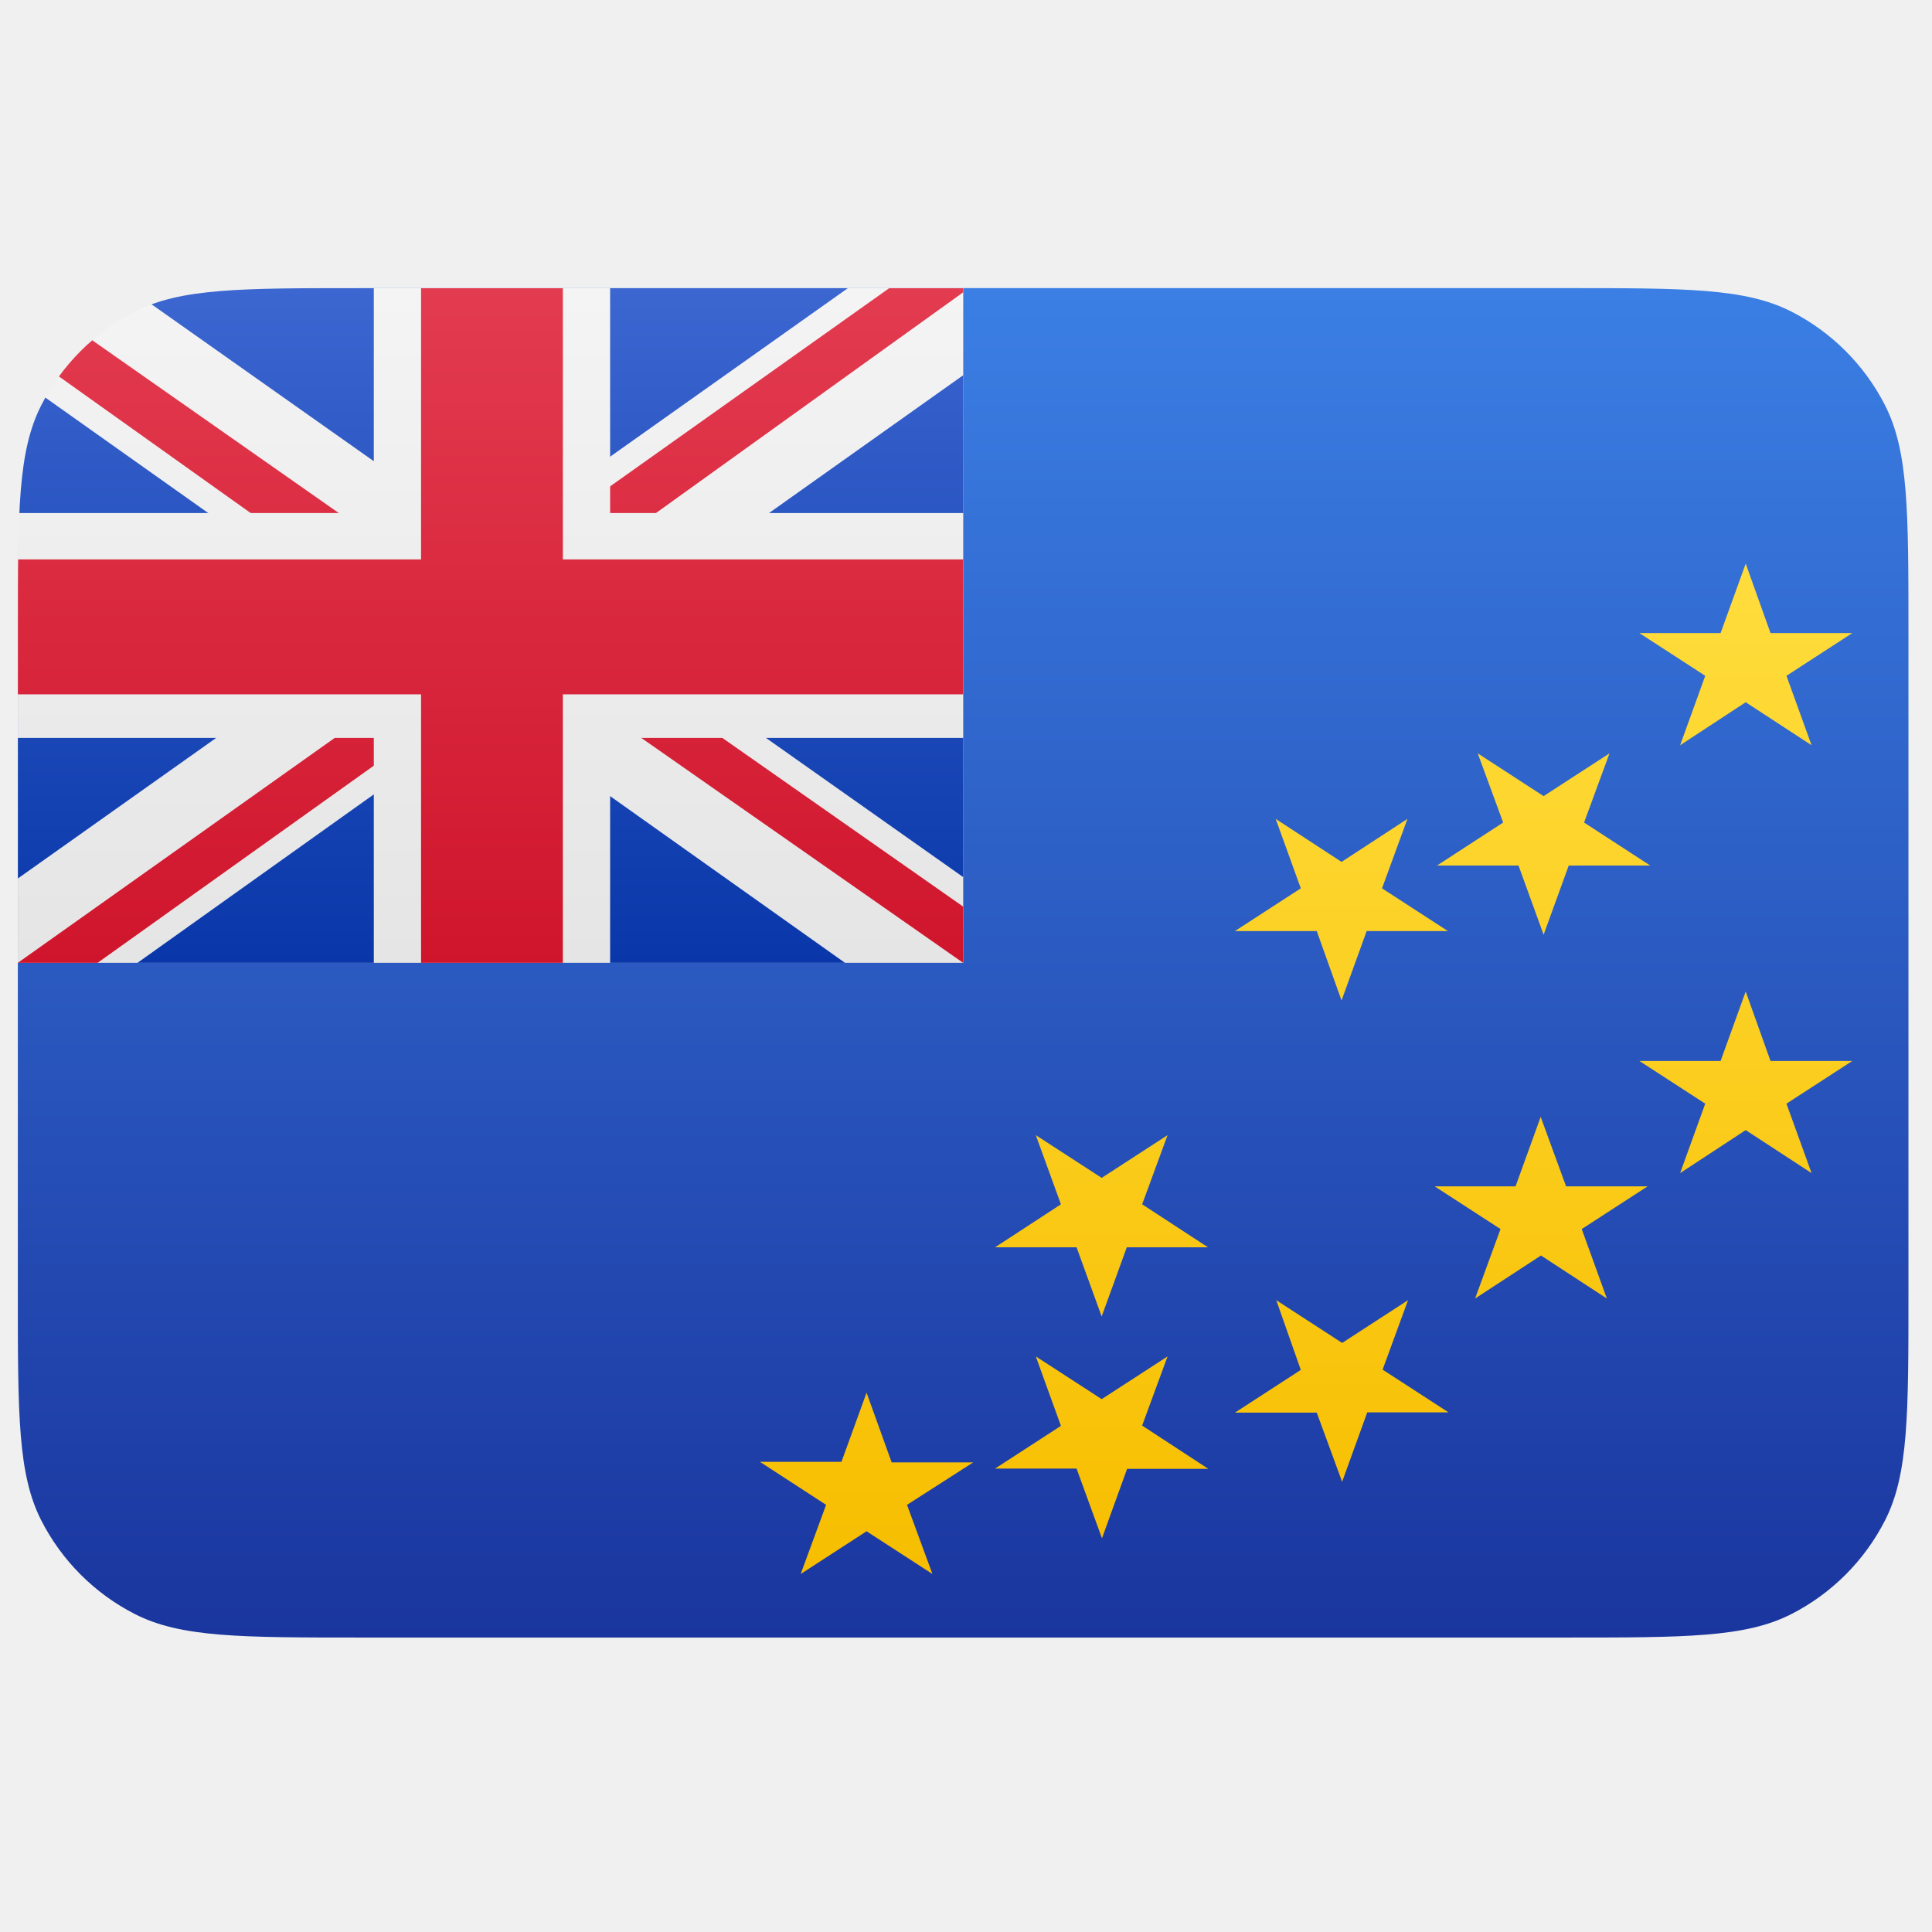
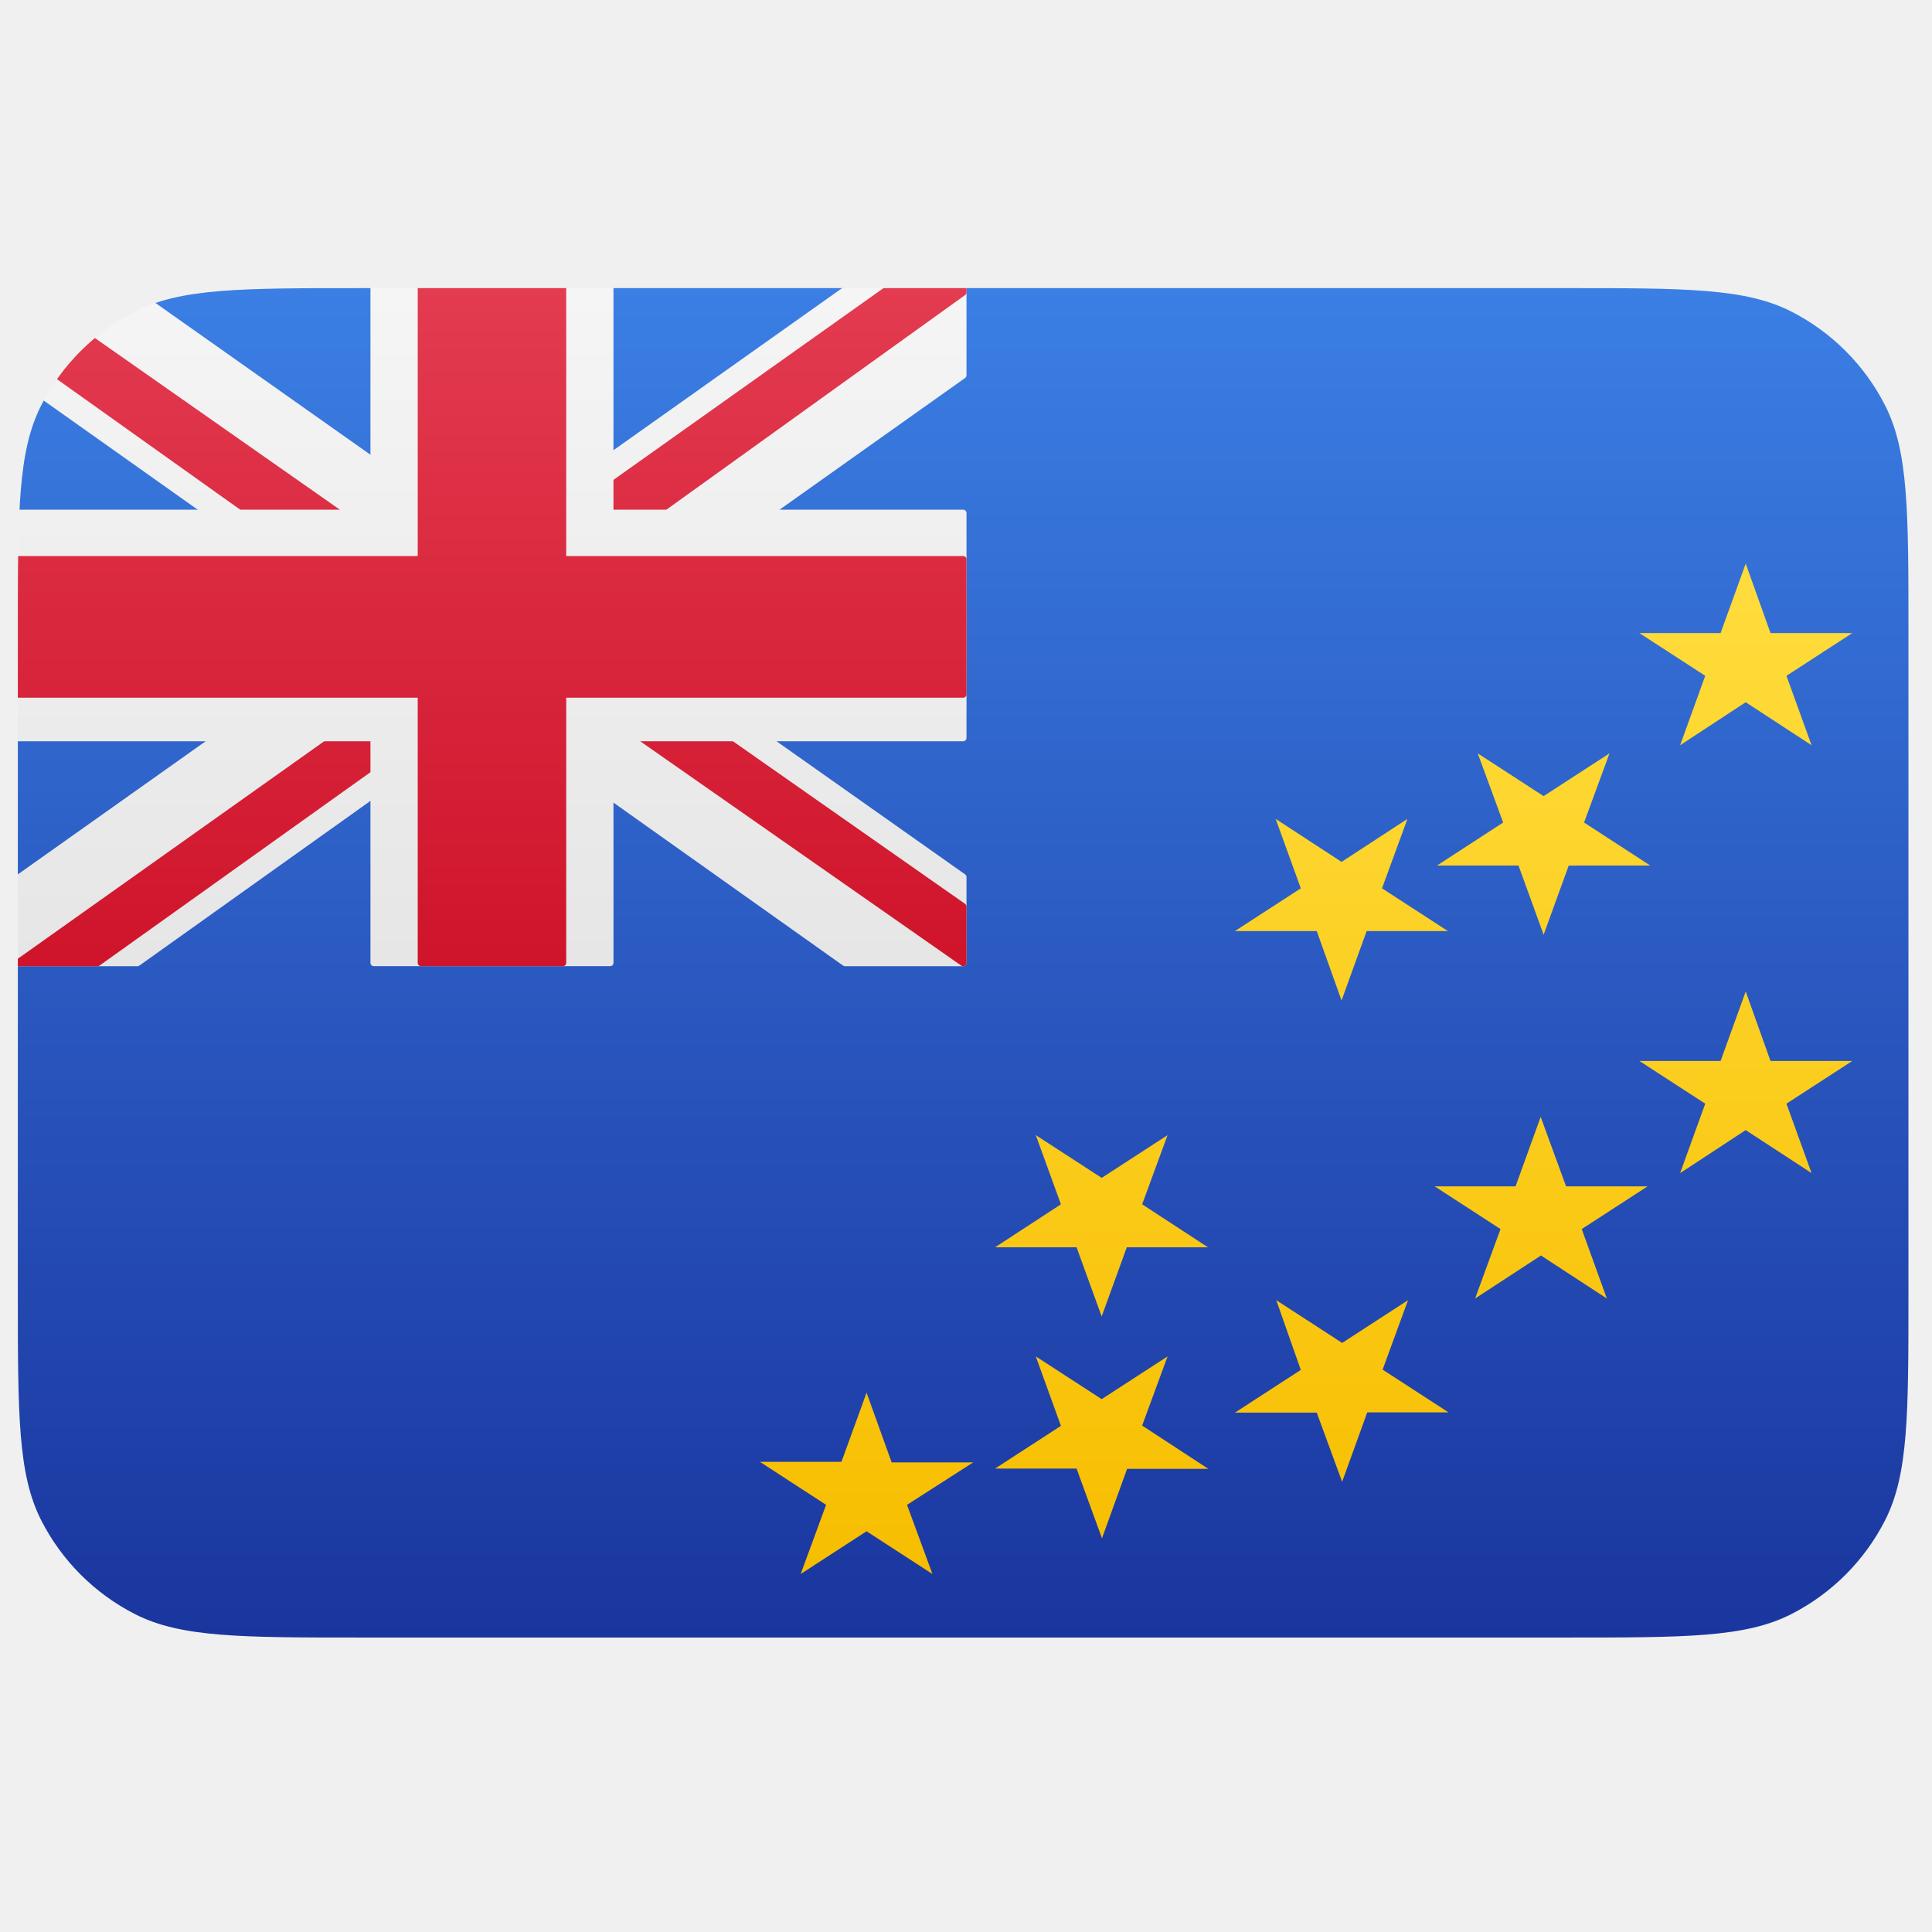
<svg xmlns="http://www.w3.org/2000/svg" viewBox="0 0 144 144" width="144" height="144">
  <defs>
    <mask id="tv-board" maskUnits="userSpaceOnUse" maskContentUnits="userSpaceOnUse" x="0" y="0" width="144" height="144" mask-type="alpha">
      <path d="M 116.645 21.474 c 8.961 0 13.441 0 16.864 1.744 a 16 16 0 0 1 6.992 6.992 c 1.744 3.423 1.744 7.903 1.744 16.864 L 142.245 96.453 c 0 8.961 0 13.441 -1.744 16.864 a 16 16 0 0 1 -6.992 6.992 c -3.423 1.744 -7.903 1.744 -16.864 1.744 L 26.929 122.053 c -8.961 0 -13.441 0 -16.864 -1.744 a 16 16 0 0 1 -6.992 -6.992 c -1.744 -3.423 -1.744 -7.903 -1.744 -16.864 L 1.329 47.075 c 0 -8.961 0 -13.441 1.744 -16.864 a 16 16 0 0 1 6.992 -6.992 c 3.423 -1.744 7.903 -1.744 16.864 -1.744 Z" fill="#FFFFFF" />
    </mask>
    <linearGradient id="tv-white" x1="72" y1="21.474" x2="72" y2="122.053" gradientUnits="userSpaceOnUse">
      <stop stop-color="#F5F5F5" />
      <stop offset="1" stop-color="#E6E6E6" />
    </linearGradient>
    <linearGradient id="tv-blue" x1="72" y1="21.474" x2="72" y2="122.053" gradientUnits="userSpaceOnUse">
      <stop stop-color="#3B7FE4" />
      <stop offset="1" stop-color="#1A359E" />
    </linearGradient>
    <linearGradient id="tv-yellow" x1="72" y1="42.009" x2="72" y2="117.317" gradientUnits="userSpaceOnUse">
      <stop stop-color="#FFDD3D" />
      <stop offset="1" stop-color="#F7BE00" />
    </linearGradient>
    <linearGradient id="tv-red" x1="72" y1="21.474" x2="72" y2="71.764" gradientUnits="userSpaceOnUse">
      <stop stop-color="#FF3F3E" />
      <stop offset="1" stop-color="#C00405" />
    </linearGradient>
-     <linearGradient id="tv-canton-gb-white" x1="72" y1="21.474" x2="72" y2="122.053" gradientUnits="userSpaceOnUse">
-       <stop stop-color="#F4F4F4" />
-       <stop offset="1" stop-color="#E5E5E5" />
+     <linearGradient id="tv-canton-white" x1="36.5" y1="21.474" x2="36.5" y2="71.764" gradientUnits="userSpaceOnUse">
+       <stop stop-color="#F5F5F5" />
+       <stop offset="1" stop-color="#E6E6E6" />
    </linearGradient>
-     <linearGradient id="tv-canton-gb-blue" x1="72" y1="21.474" x2="72" y2="122.053" gradientUnits="userSpaceOnUse">
-       <stop stop-color="#3C66D0" />
-       <stop offset="1" stop-color="#0937A9" />
+     <linearGradient id="tv-canton-red" x1="36.5" y1="21.474" x2="36.5" y2="71.764" gradientUnits="userSpaceOnUse">
+       <stop stop-color="#E33B50" />
+       <stop offset="1" stop-color="#CF142B" />
    </linearGradient>
-     <linearGradient id="tv-canton-gb-red" x1="72" y1="21.474" x2="72" y2="122.053" gradientUnits="userSpaceOnUse">
-       <stop stop-color="#E33B50" />
-       <stop offset="1" stop-color="#CF152C" />
-     </linearGradient>
-     <clipPath id="tv-canton-box">
-       <rect x="1.329" y="21.474" width="70.458" height="50.289" />
-     </clipPath>
  </defs>
  <g mask="url(#tv-board)">
    <path d="M1.329 21.474h140.916v100.578h-140.916Z" fill="url(#tv-white)" stroke="url(#tv-white)" stroke-width=".5" stroke-linejoin="round" />
    <path d="M 1.329,21.474 l 140.916,0 l 0,100.578 L 1.329,122.053 z" fill="url(#tv-blue)" stroke="url(#tv-blue)" stroke-width=".5" stroke-linejoin="round" />
    <path d="M 131.963,47.185 L 138.062,47.185 l -4.91,3.185 l 1.872,5.176 l -4.91,-3.206 l -4.888,3.206 l 1.872,-5.176 l -4.91,-3.185 l 6.055,0 l 1.872,-5.176 z m -15.237,41.237 l 6.077,0 l -4.91,3.185 l 1.872,5.176 l -4.91,-3.206 l -4.91,3.206 l 1.894,-5.176 l -4.91,-3.185 L 112.961,88.422 l 1.872,-5.176 z m 15.237,-9.345 L 138.062,79.076 l -4.91,3.185 l 1.872,5.176 l -4.91,-3.206 l -4.888,3.206 l 1.872,-5.176 l -4.91,-3.185 l 6.055,0 l 1.872,-5.176 z M 66.459,108.998 l 6.077,0 L 67.604,112.162 l 1.894,5.155 l -4.91,-3.185 l -4.91,3.185 l 1.894,-5.155 l -4.932,-3.206 l 6.077,0 l 1.872,-5.155 z m 13.783,-16.03 l -6.077,0 l 4.91,-3.206 l -1.872,-5.155 l 4.91,3.185 l 4.91,-3.185 l -1.894,5.155 l 4.91,3.206 l -6.055,0 l -1.872,5.155 z m 17.901,-23.573 L 92.044,69.396 l 4.91,-3.185 l -1.872,-5.176 l 4.91,3.206 l 4.91,-3.206 l -1.894,5.176 l 4.91,3.185 l -6.055,0 l -1.872,5.176 z m 15.038,-4.882 l -6.077,0 l 4.932,-3.206 l -1.894,-5.155 l 4.91,3.185 l 4.91,-3.185 l -1.894,5.155 l 4.932,3.206 L 116.924,64.514 l -1.872,5.155 z M 98.143,105.29 L 92.044,105.29 l 4.91,-3.185 L 95.126,96.908 l 4.91,3.185 l 4.91,-3.185 l -1.894,5.176 l 4.91,3.185 l -6.055,0 l -1.872,5.176 z m -17.901,4.17 l -6.077,0 l 4.91,-3.185 l -1.872,-5.176 l 4.91,3.185 l 4.91,-3.185 l -1.894,5.155 L 90.062,109.48 l -6.055,0 l -1.872,5.176 z" fill="url(#tv-yellow)" fill-rule="evenodd" />
-     <g clip-path="url(#tv-canton-box)">
-       <g transform="matrix(.5 0 0 .5 0.6645 10.73725)">
-         <path d="M1.329 21.474h140.916v100.578h-140.916Z" fill="url(#tv-canton-gb-white)" />
-         <path d="M 1.329,21.474 l 140.916,0 l 0,100.578 L 1.329,122.053 z" fill="url(#tv-canton-gb-blue)" />
-         <path d="m 17.843,21.474 l 53.724,37.926 L 125.071,21.474 l 17.174,0 l 0,12.991 L 89.402,71.973 l 52.844,37.298 l 0,12.782 l -17.615,0 L 71.787,84.545 L 19.164,122.053 L 1.329,122.053 l 0,-12.572 l 52.623,-37.298 L 1.329,34.885 L 1.329,21.474 z" fill="url(#tv-canton-gb-white)" />
-         <path d="m 94.686,80.355 l 47.559,33.316 l 0,8.382 L 82.576,80.355 z m -40.513,4.191 l 1.321,7.334 L 13.219,122.053 L 1.329,122.053 z M 142.245,21.474 l 0,0.629 L 87.42,61.496 l 0.44,-9.22 L 131.236,21.474 z M 1.329,21.474 l 52.623,36.879 l -13.211,0 L 1.329,30.275 z" fill="url(#tv-canton-gb-red)" />
-         <path d="M 54.393,21.474 l 0,100.578 l 35.229,0 L 89.622,21.474 z M 1.329,55.001 l 0,33.526 l 140.916,0 L 142.245,55.001 z" fill="url(#tv-canton-gb-white)" />
-         <path d="M 1.329,61.915 l 0,20.116 l 140.916,0 l 0,-20.116 z M 61.439,21.474 l 0,100.578 l 21.137,0 L 82.576,21.474 z" fill="url(#tv-canton-gb-red)" />
-       </g>
-     </g>
+     <path d="m 9.586,21.474 l 26.862,18.963 L 63.2,21.474 l 8.587,0 l 0,6.496 l -26.422,18.754 l 26.422,18.649 L 71.787,71.764 l -8.807,0 l -26.422,-18.754 L 10.246,71.764 L 1.329,71.764 l 0,-6.286 l 26.312,-18.649 L 1.329,28.18 L 1.329,21.474 z" fill="url(#tv-canton-white)" stroke="url(#tv-canton-white)" stroke-width=".5" stroke-linejoin="round" />
+     <path d="M 48.007,50.915 L 71.787,67.573 l 0,4.191 l -29.835,-20.849 z m -20.257,2.095 l 0.661,3.667 l -21.137,15.087 L 1.329,71.764 z M 71.787,21.474 l 0,0.314 l -27.413,19.697 l 0.22,-4.61 L 66.283,21.474 z M 1.329,21.474 l 26.312,18.439 l -6.605,0 L 1.329,25.875 z" fill="url(#tv-canton-red)" stroke="url(#tv-canton-red)" stroke-width=".5" stroke-linejoin="round" />
+     <path d="M 27.861,21.474 l 0,50.289 l 17.615,0 L 45.475,21.474 z M 1.329,38.238 l 0,16.763 l 70.458,0 L 71.787,38.238 z" fill="url(#tv-canton-white)" stroke="url(#tv-canton-white)" stroke-width=".5" stroke-linejoin="round" />
+     <path d="M 1.329,41.695 l 0,10.058 l 70.458,0 l 0,-10.058 z M 31.384,21.474 l 0,50.289 l 10.569,0 L 41.953,21.474 z" fill="url(#tv-canton-red)" stroke="url(#tv-canton-red)" stroke-width=".5" stroke-linejoin="round" />
  </g>
</svg>
